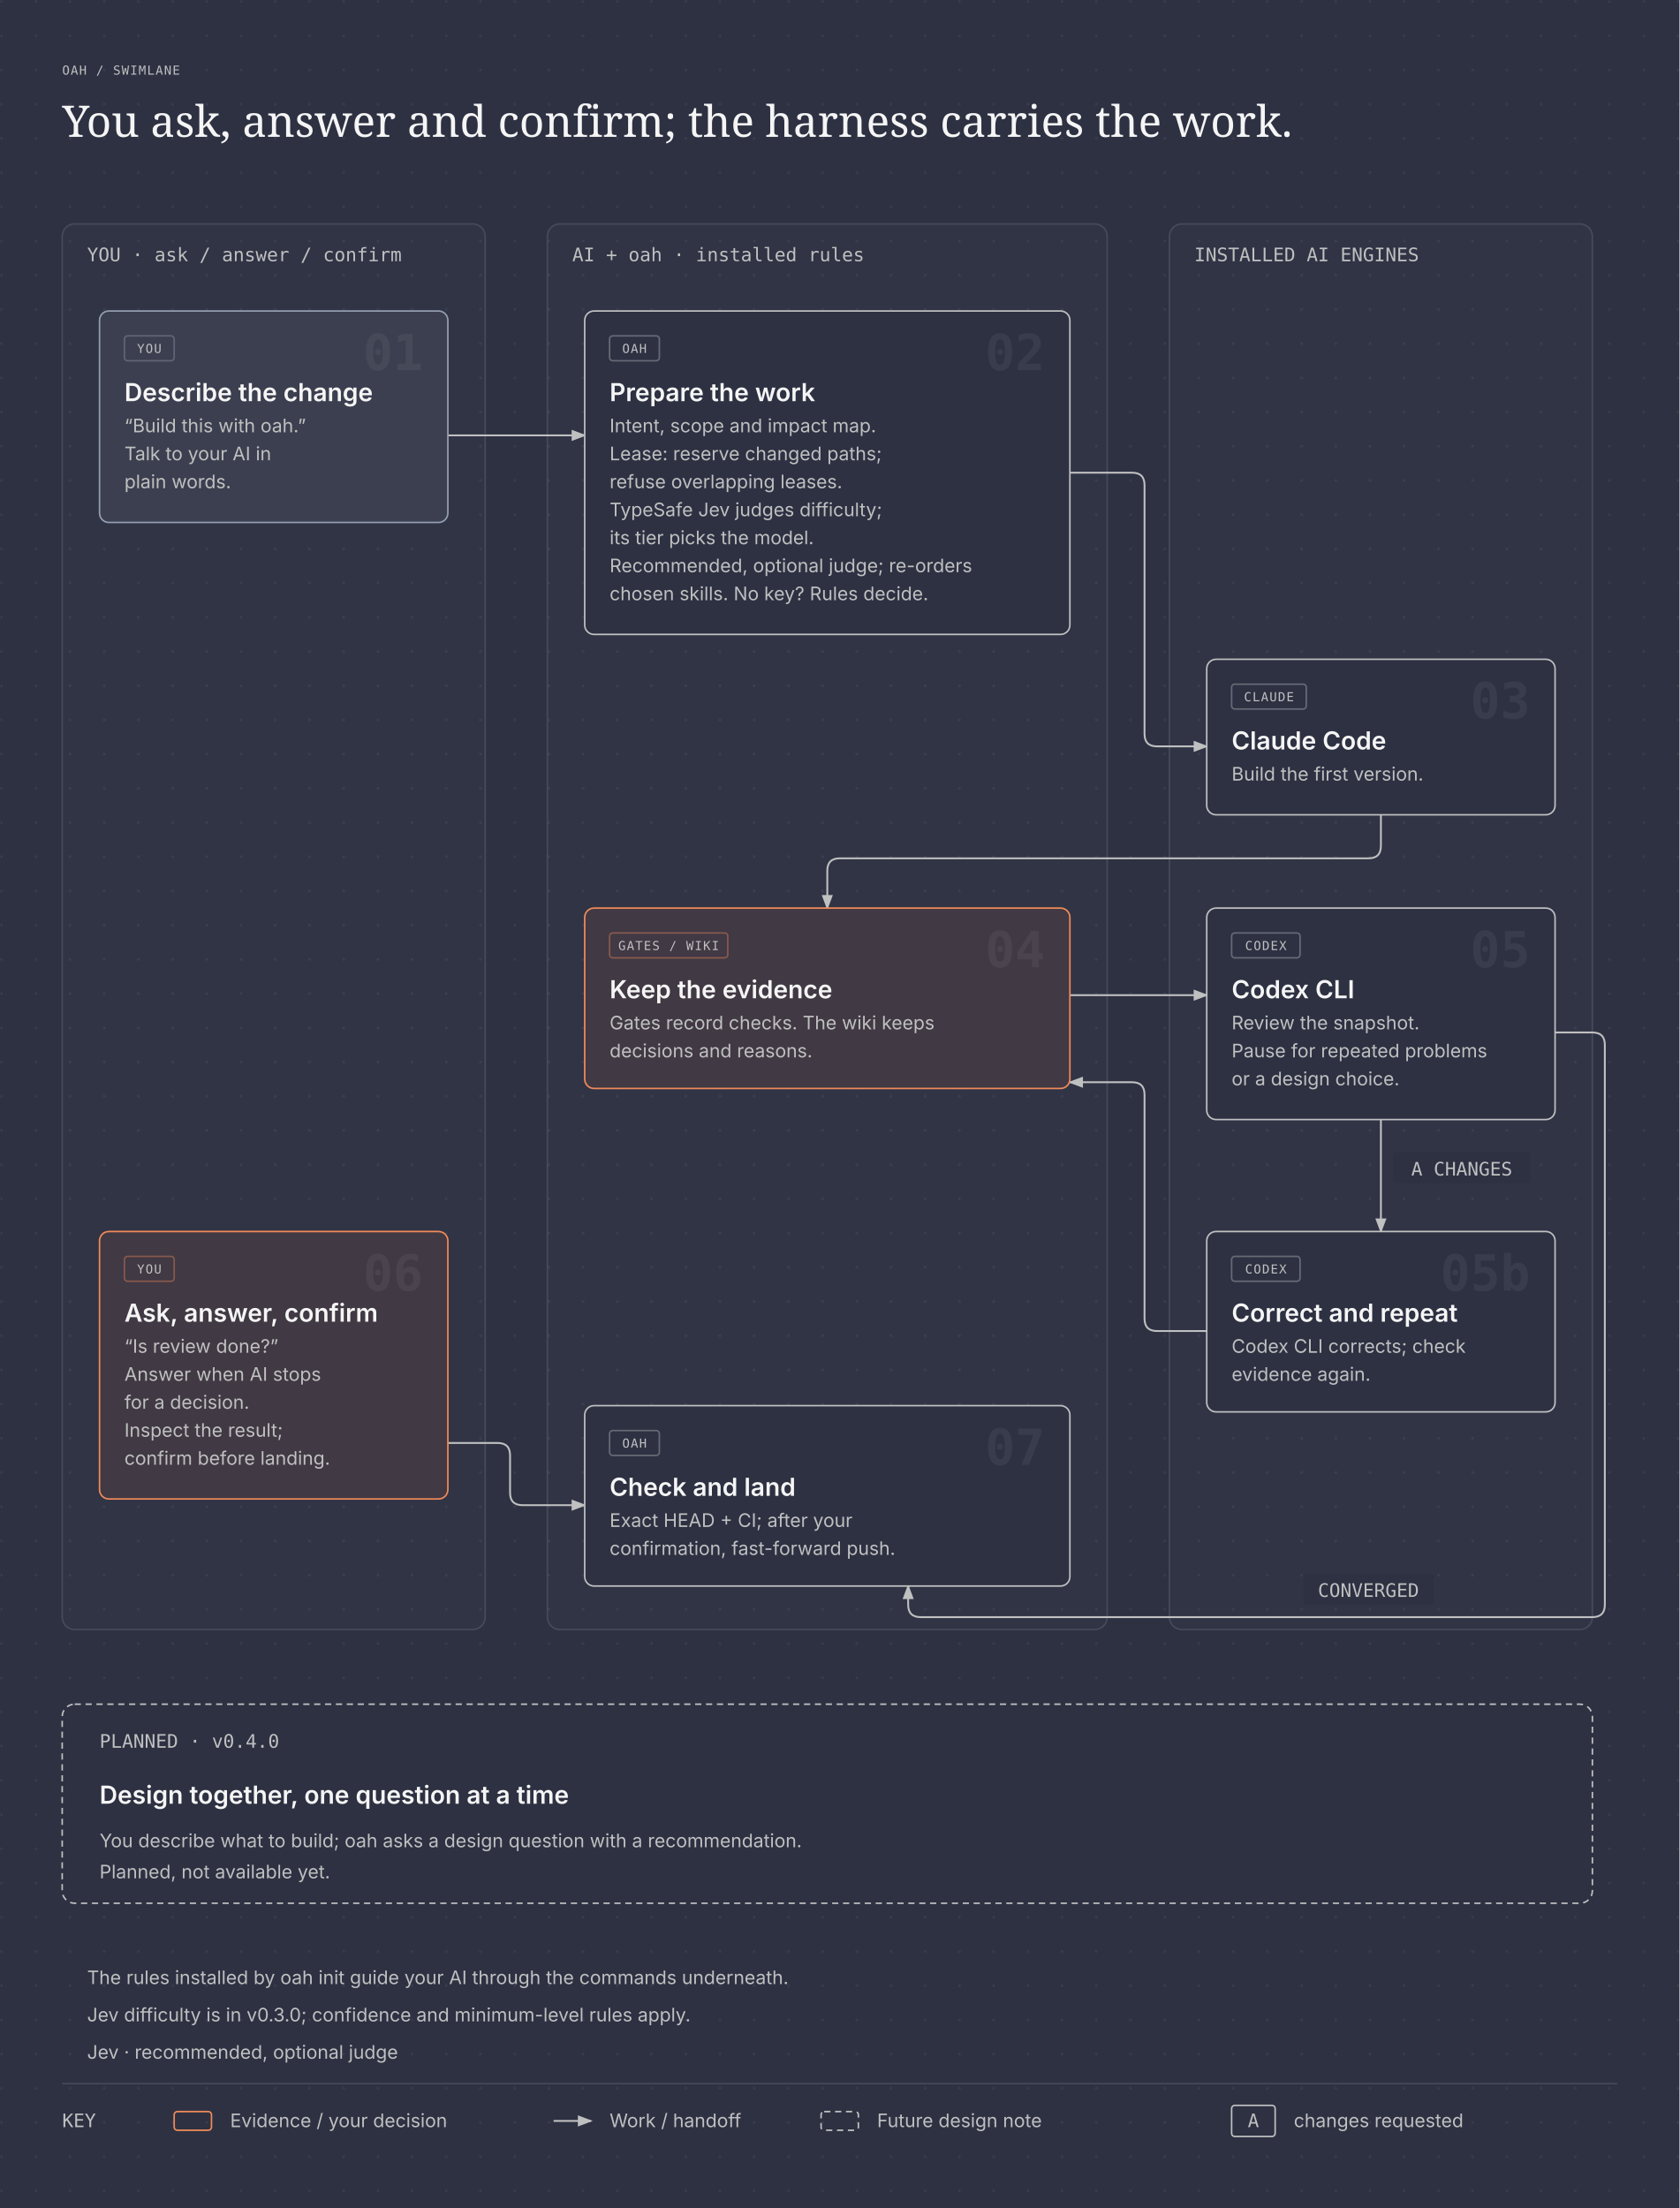
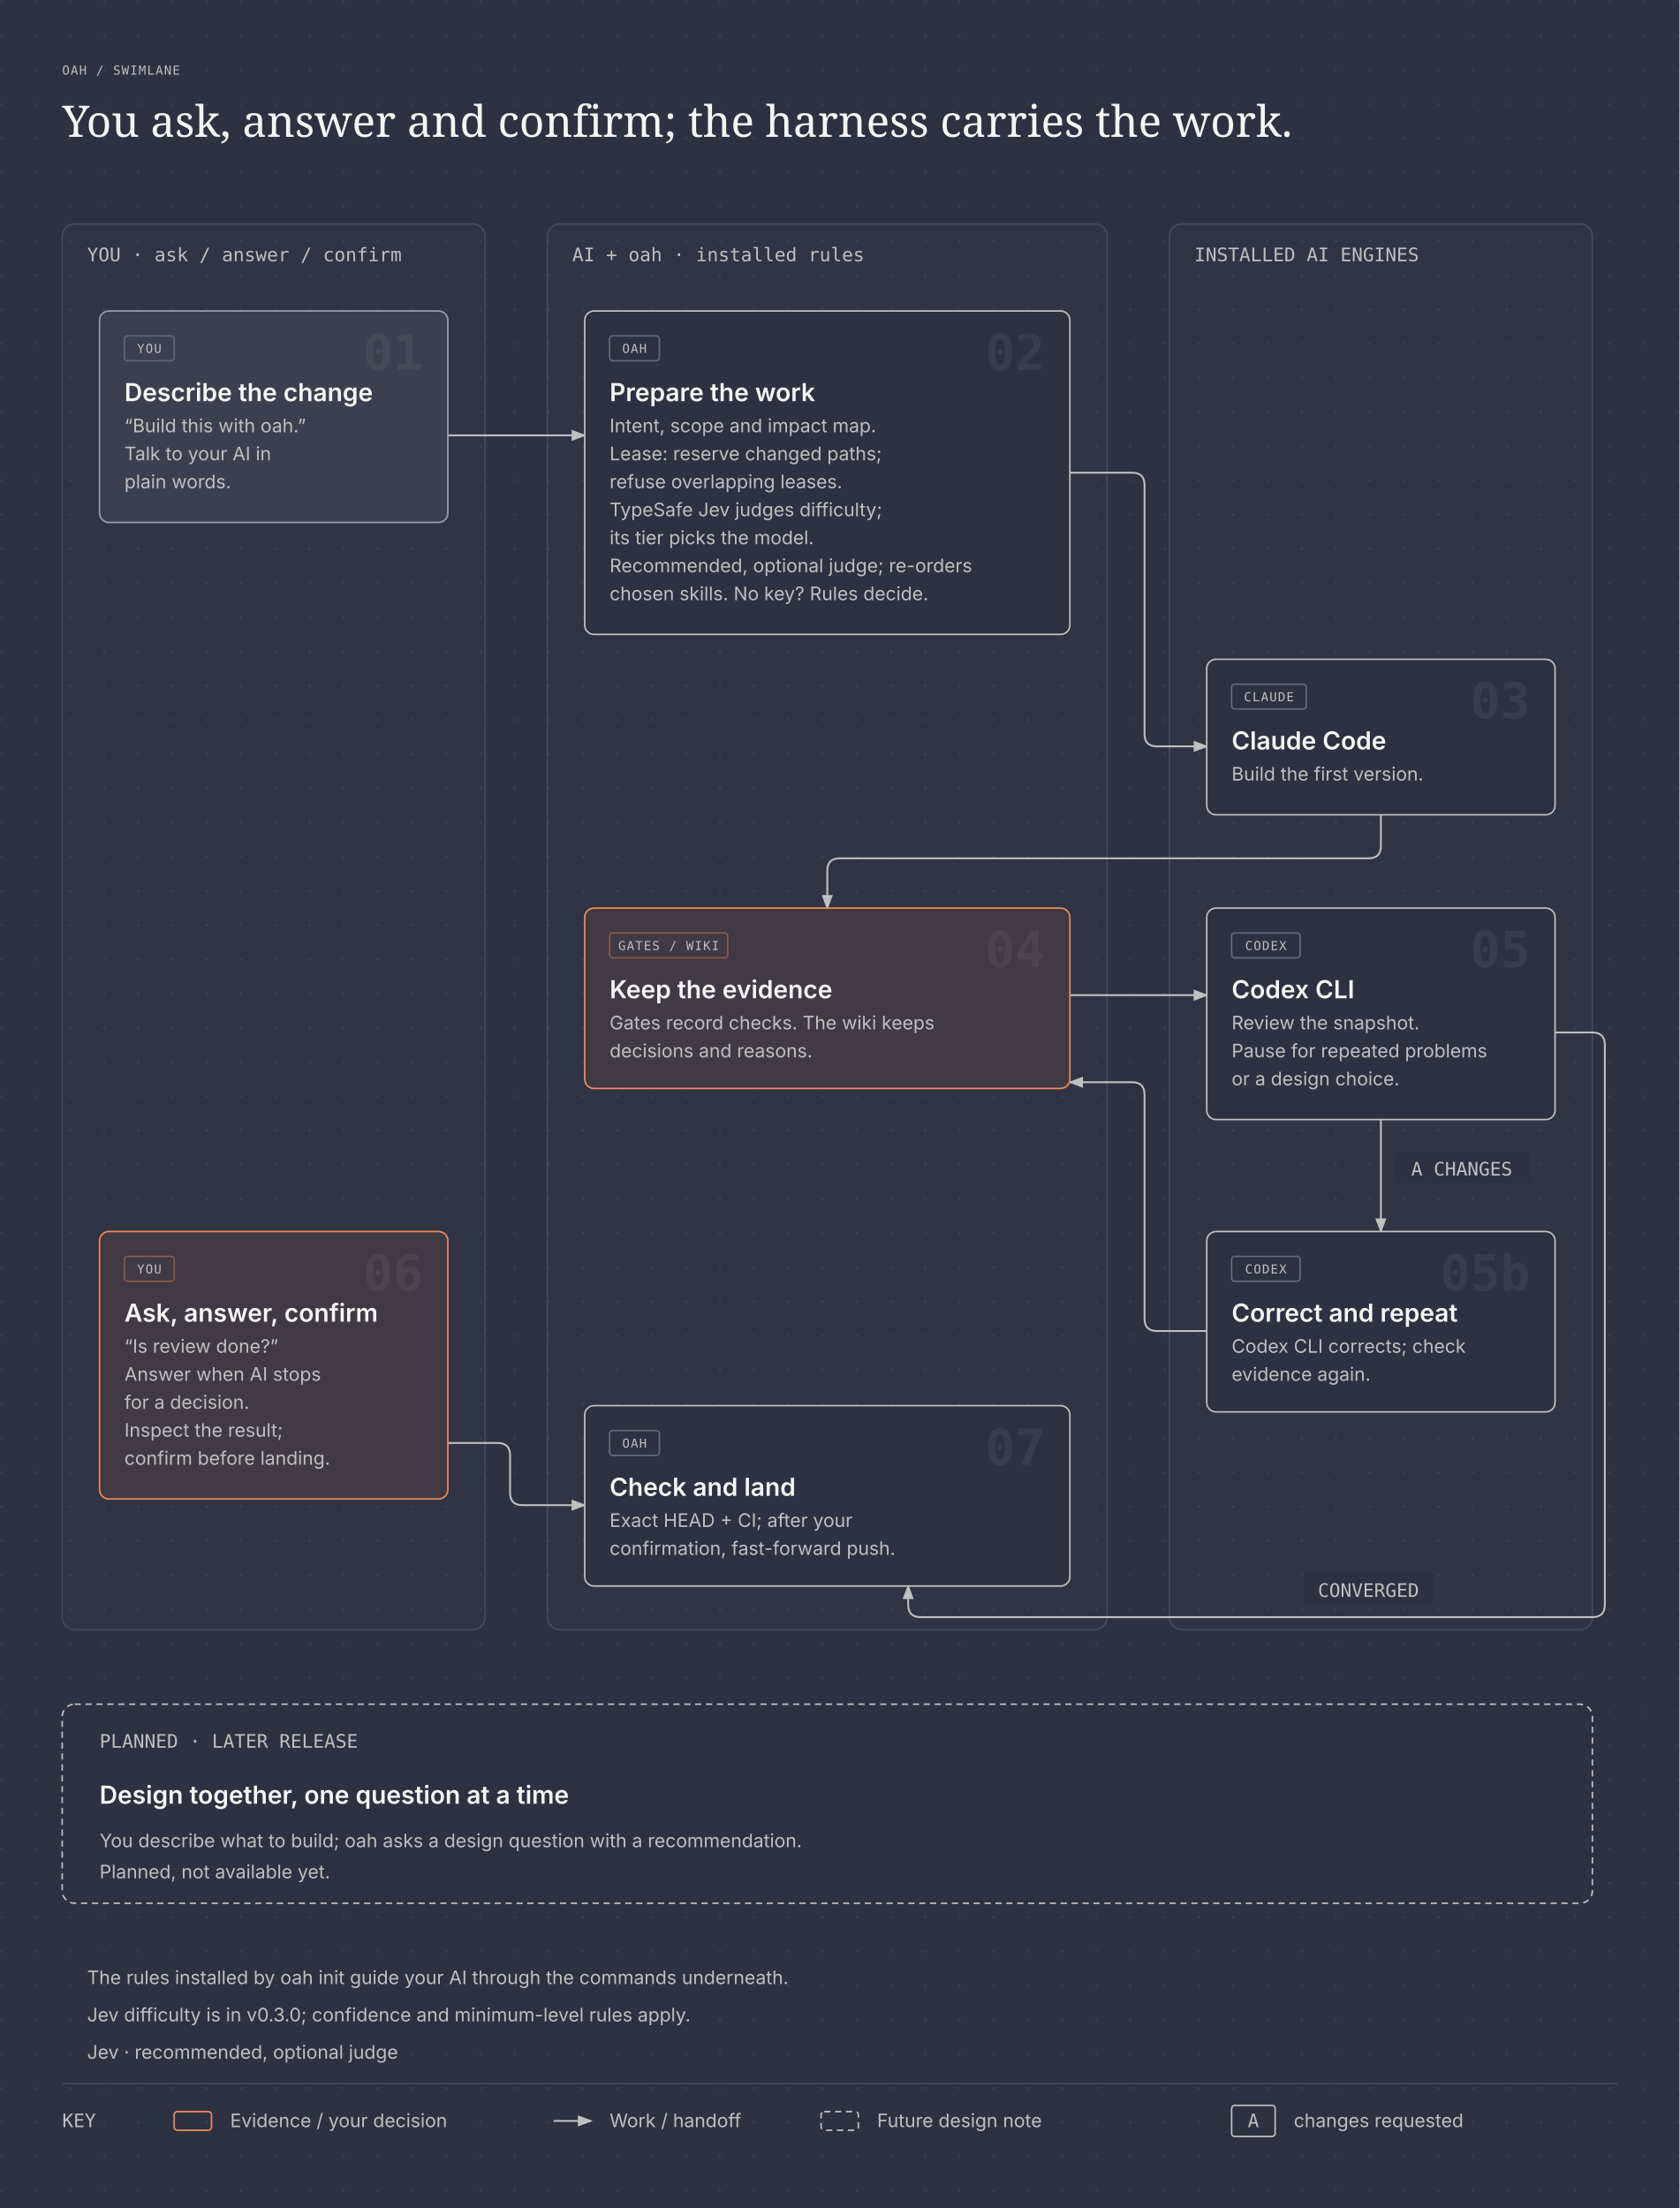
<svg xmlns="http://www.w3.org/2000/svg" viewBox="0 0 1080 1420" role="img" aria-labelledby="how-it-works-dark-title how-it-works-dark-desc" data-diagram-type="Swimlane" data-size="fit" id="how-it-works-dark-root">
  <defs>
    <style>#how-it-works-dark-root { font-family: "Geist", system-ui, -apple-system, "Segoe UI", sans-serif; color: #f5f5f5; }
      #how-it-works-dark-root .diagram-container { width: 100%; overflow-x: auto; }
      #how-it-works-dark-root text { font-family: "Geist", system-ui, -apple-system, "Segoe UI", sans-serif; fill: #f5f5f5; }
      #how-it-works-dark-root .title { font-family: "Instrument Serif", Georgia, serif; font-size: 28px; font-weight: 400; }
      #how-it-works-dark-root .node { font-size: 16px; font-weight: 600; }
      #how-it-works-dark-root .sub { font-family: "Geist", system-ui, -apple-system, "Segoe UI", sans-serif; font-size: 12px; font-weight: 400; fill: #bfc0c0; }
      #how-it-works-dark-root .technical { font-family: "Geist Mono", ui-monospace, "SFMono-Regular", Consolas, monospace; }
      #how-it-works-dark-root .label { font-size: 12px; font-family: "Geist Mono", ui-monospace, "SFMono-Regular", Consolas, monospace; font-weight: 400; fill: #bfc0c0; }
      #how-it-works-dark-root .prose { font-size: 12px; font-weight: 400; fill: #bfc0c0; }
      #how-it-works-dark-root .zone-label { font-size: 12px; font-family: "Geist Mono", ui-monospace, "SFMono-Regular", Consolas, monospace; font-weight: 500; fill: #bfc0c0; }
      #how-it-works-dark-root .arrow-label { font-size: 12px; font-family: "Geist Mono", ui-monospace, "SFMono-Regular", Consolas, monospace; font-weight: 400; fill: #bfc0c0; }
      #how-it-works-dark-root .tag { font-family: "Geist Mono", ui-monospace, "SFMono-Regular", Consolas, monospace; font-size: 8px; font-weight: 500; letter-spacing: .08em; fill: #bfc0c0; }
      #how-it-works-dark-root .ghost { font-family: "Geist Mono", ui-monospace, "SFMono-Regular", Consolas, monospace; font-size: 32px; font-weight: 600; fill: #f5f5f5; opacity: .06; }
      @media print {
#how-it-works-dark-root .diagram-container { overflow-x: visible; }
}</style>
    <pattern id="how-it-works-dark-dots" width="22" height="22" patternUnits="userSpaceOnUse">
      <circle cx="1" cy="1" r="0.9" fill="#f5f5f5" fill-opacity=".10" />
    </pattern>
    <marker id="how-it-works-dark-arrow" markerWidth="8" markerHeight="6" refX="7" refY="3" orient="auto">
      <polygon points="0 0, 8 3, 0 6" fill="#bfc0c0" />
    </marker>
    <marker id="how-it-works-dark-arrow-accent" markerWidth="8" markerHeight="6" refX="7" refY="3" orient="auto">
      <polygon points="0 0, 8 3, 0 6" fill="#f08a59" />
    </marker>
    <marker id="how-it-works-dark-arrow-link" markerWidth="8" markerHeight="6" refX="7" refY="3" orient="auto">
      <polygon points="0 0, 8 3, 0 6" fill="#739fdf" />
    </marker>
  </defs>
  <rect width="1080" height="1420" fill="#2d3142" />
  <rect width="1080" height="1420" fill="url(#how-it-works-dark-dots)" opacity=".55" />
  <text x="40" y="48" class="tag" text-anchor="start">OAH / SWIMLANE</text>
  <text x="40" y="88" class="title" text-anchor="start">You ask, answer and confirm; the harness carries the work.</text>
  <rect x="40" y="144" width="272" height="904" rx="8" fill="#f5f5f5" stroke="#f5f5f5" stroke-width="1" fill-opacity=".02" stroke-opacity=".12" />
  <text x="56" y="168" class="zone-label" text-anchor="start">YOU · ask / answer / confirm</text>
  <rect x="352" y="144" width="360" height="904" rx="8" fill="#f5f5f5" stroke="#f5f5f5" stroke-width="1" fill-opacity=".02" stroke-opacity=".12" />
  <text x="368" y="168" class="zone-label" text-anchor="start">AI + oah · installed rules</text>
  <rect x="752" y="144" width="272" height="904" rx="8" fill="#f5f5f5" stroke="#f5f5f5" stroke-width="1" fill-opacity=".02" stroke-opacity=".12" />
  <text x="768" y="168" class="zone-label" text-anchor="start">INSTALLED AI ENGINES</text>
  <rect x="40" y="1096" width="984" height="128" rx="8" fill="#2d3142" stroke="#bfc0c0" stroke-width="1" stroke-dasharray="4,3" />
-   <text x="64" y="1124" class="label" text-anchor="start">PLANNED · v0.4.0</text>
+   <text x="64" y="1124" class="label" text-anchor="start">PLANNED · LATER RELEASE</text>
  <text x="64" y="1160" class="node" text-anchor="start">Design together, one question at a time</text>
  <text x="64" y="1188" class="prose" text-anchor="start">You describe what to build; oah asks a design question with a recommendation.</text>
  <text x="64" y="1208" class="prose" text-anchor="start">Planned, not available yet.</text>
  <path d="M 288,280 L 376,280" data-edge-id="h1" data-from="request" data-to="prepare" data-label="" fill="none" stroke="#bfc0c0" stroke-width="1.2" marker-end="url(#how-it-works-dark-arrow)" />
  <path d="M 688,304 L 728,304 Q 736,304 736,312 L 736,472 Q 736,480 744,480 L 776,480" data-edge-id="h2" data-from="prepare" data-to="build" data-label="" fill="none" stroke="#bfc0c0" stroke-width="1.2" marker-end="url(#how-it-works-dark-arrow)" />
  <path d="M 888,524 L 888,544 Q 888,552 880,552 L 540,552 Q 532,552 532,560 L 532,584" data-edge-id="h3" data-from="build" data-to="evidence" data-label="" fill="none" stroke="#bfc0c0" stroke-width="1.2" marker-end="url(#how-it-works-dark-arrow)" />
  <path d="M 688,640 L 776,640" data-edge-id="h4" data-from="evidence" data-to="review" data-label="" fill="none" stroke="#bfc0c0" stroke-width="1.2" marker-end="url(#how-it-works-dark-arrow)" />
  <path d="M 888,720 L 888,792" data-edge-id="h5" data-from="review" data-to="fix" data-label="CHANGES" fill="none" stroke="#bfc0c0" stroke-width="1.2" marker-end="url(#how-it-works-dark-arrow)" />
  <path d="M 776,856 L 744,856 Q 736,856 736,848 L 736,704 Q 736,696 728,696 L 688,696" data-edge-id="h6" data-from="fix" data-to="evidence" data-label="" fill="none" stroke="#bfc0c0" stroke-width="1.2" marker-end="url(#how-it-works-dark-arrow)" />
  <path d="M 1000,664 L 1024,664 Q 1032,664 1032,672 L 1032,1032 Q 1032,1040 1024,1040 L 592,1040 Q 584,1040 584,1032 L 584,1020" data-edge-id="h7" data-from="review" data-to="land" data-label="CONVERGED" fill="none" stroke="#bfc0c0" stroke-width="1.2" marker-end="url(#how-it-works-dark-arrow)" />
  <path d="M 288,928 L 320,928 Q 328,928 328,936 L 328,960 Q 328,968 336,968 L 376,968" data-edge-id="h8" data-from="confirm" data-to="land" data-label="" fill="none" stroke="#bfc0c0" stroke-width="1.2" marker-end="url(#how-it-works-dark-arrow)" />
  <rect x="896" y="741" width="88" height="20" rx="2" fill="#2d3142" />
  <text x="940" y="756" class="arrow-label" text-anchor="middle">A CHANGES</text>
  <rect x="838" y="1012" width="84" height="20" rx="2" fill="#2d3142" />
  <text x="880" y="1027" class="arrow-label" text-anchor="middle">CONVERGED</text>
  <g data-node-id="request" data-source-label="Describe the change “Build this with oah.” Talk to your AI in plain words.">
    <rect x="64" y="200" width="224" height="136" rx="6" fill="#2d3142" />
    <rect x="64" y="200" width="224" height="136" rx="6" fill="#bfc0c0" stroke="#949eb2" stroke-width="1" fill-opacity=".10" />
    <g aria-hidden="true">
      <rect x="80" y="216" width="32" height="16" rx="2" fill="none" stroke="#949eb2" stroke-width="1" stroke-opacity=".4" />
      <text x="96" y="227" class="tag" text-anchor="middle">YOU</text>
      <text x="272" y="238" class="ghost" text-anchor="end">01</text>
    </g>
    <text x="80" y="258" class="node" text-anchor="start">Describe the change</text>
    <text x="80" y="278" class="sub" text-anchor="start">“Build this with oah.”</text>
    <text x="80" y="296" class="sub" text-anchor="start">Talk to your AI in</text>
    <text x="80" y="314" class="sub" text-anchor="start">plain words.</text>
  </g>
  <g data-node-id="prepare" data-source-label="Prepare the work Intent, scope and impact map. Lease: reserve changed paths; refuse overlapping leases. TypeSafe Jev judges difficulty; its tier picks the model. Recommended, optional judge; re-orders chosen skills. No key? Rules decide.">
    <rect x="376" y="200" width="312" height="208" rx="6" fill="#2d3142" />
    <rect x="376" y="200" width="312" height="208" rx="6" fill="#2d3142" stroke="#bfc0c0" stroke-width="1" />
    <g aria-hidden="true">
      <rect x="392" y="216" width="32" height="16" rx="2" fill="none" stroke="#bfc0c0" stroke-width="1" stroke-opacity=".4" />
      <text x="408" y="227" class="tag" text-anchor="middle">OAH</text>
      <text x="672" y="238" class="ghost" text-anchor="end">02</text>
    </g>
    <text x="392" text-anchor="start" y="258" class="node">Prepare the work</text>
    <text x="392" text-anchor="start" y="278" class="sub">Intent, scope and impact map.</text>
    <text x="392" text-anchor="start" y="296" class="sub">Lease: reserve changed paths;</text>
    <text x="392" text-anchor="start" y="314" class="sub">refuse overlapping leases.</text>
    <text x="392" text-anchor="start" y="332" class="sub">TypeSafe Jev judges difficulty;</text>
    <text x="392" text-anchor="start" y="350" class="sub">its tier picks the model.</text>
    <text x="392" text-anchor="start" y="368" class="sub">Recommended, optional judge; re-orders</text>
    <text x="392" text-anchor="start" y="386" class="sub">chosen skills. No key? Rules decide.</text>
  </g>
  <g data-node-id="build" data-source-label="Claude Code Build the first version.">
    <rect x="776" y="424" width="224" height="100" rx="6" fill="#2d3142" />
    <rect x="776" y="424" width="224" height="100" rx="6" fill="#2d3142" stroke="#bfc0c0" stroke-width="1" />
    <g aria-hidden="true">
      <rect x="792" y="440" width="48" height="16" rx="2" fill="none" stroke="#bfc0c0" stroke-width="1" stroke-opacity=".4" />
      <text x="816" y="451" class="tag" text-anchor="middle">CLAUDE</text>
      <text x="984" y="462" class="ghost" text-anchor="end">03</text>
    </g>
    <text x="792" y="482" class="node" text-anchor="start">Claude Code</text>
    <text x="792" y="502" class="sub" text-anchor="start">Build the first version.</text>
  </g>
  <g data-node-id="evidence" data-source-label="Keep the evidence Gates record checks. The wiki keeps decisions and reasons.">
    <rect x="376" y="584" width="312" height="116" rx="6" fill="#2d3142" />
    <rect x="376" y="584" width="312" height="116" rx="6" fill="#f08a59" stroke="#f08a59" stroke-width="1" fill-opacity=".10" />
    <g aria-hidden="true">
      <rect x="392" y="600" width="76" height="16" rx="2" fill="none" stroke="#f08a59" stroke-width="1" stroke-opacity=".4" />
      <text x="430" y="611" class="tag" text-anchor="middle">GATES / WIKI</text>
      <text x="672" y="622" class="ghost" text-anchor="end">04</text>
    </g>
    <text x="392" y="642" class="node" text-anchor="start">Keep the evidence</text>
    <text x="392" y="662" class="sub" text-anchor="start">Gates record checks. The wiki keeps</text>
    <text x="392" y="680" class="sub" text-anchor="start">decisions and reasons.</text>
  </g>
  <g data-node-id="review" data-source-label="Codex CLI Review the snapshot. Pause for repeated problems or a design choice.">
    <rect x="776" y="584" width="224" height="136" rx="6" fill="#2d3142" />
    <rect x="776" y="584" width="224" height="136" rx="6" fill="#2d3142" stroke="#bfc0c0" stroke-width="1" />
    <g aria-hidden="true">
      <rect x="792" y="600" width="44" height="16" rx="2" fill="none" stroke="#bfc0c0" stroke-width="1" stroke-opacity=".4" />
      <text x="814" y="611" class="tag" text-anchor="middle">CODEX</text>
      <text x="984" y="622" class="ghost" text-anchor="end">05</text>
    </g>
    <text x="792" y="642" class="node" text-anchor="start">Codex CLI</text>
    <text x="792" y="662" class="sub" text-anchor="start">Review the snapshot.</text>
    <text x="792" y="680" class="sub" text-anchor="start">Pause for repeated problems</text>
    <text x="792" y="698" class="sub" text-anchor="start">or a design choice.</text>
  </g>
  <g data-node-id="fix" data-source-label="Correct and repeat Codex CLI corrects; check evidence again.">
    <rect x="776" y="792" width="224" height="116" rx="6" fill="#2d3142" />
    <rect x="776" y="792" width="224" height="116" rx="6" fill="#2d3142" stroke="#bfc0c0" stroke-width="1" />
    <g aria-hidden="true">
      <rect x="792" y="808" width="44" height="16" rx="2" fill="none" stroke="#bfc0c0" stroke-width="1" stroke-opacity=".4" />
      <text x="814" y="819" class="tag" text-anchor="middle">CODEX</text>
      <text x="984" y="830" class="ghost" text-anchor="end">05b</text>
    </g>
    <text x="792" y="850" class="node" text-anchor="start">Correct and repeat</text>
    <text x="792" y="870" class="sub" text-anchor="start">Codex CLI corrects; check</text>
    <text x="792" y="888" class="sub" text-anchor="start">evidence again.</text>
  </g>
  <g data-node-id="confirm" data-source-label="Ask, answer, confirm “Is review done?” Answer when AI stops for a decision. Inspect the result; confirm before landing.">
    <rect x="64" y="792" width="224" height="172" rx="6" fill="#2d3142" />
    <rect x="64" y="792" width="224" height="172" rx="6" fill="#f08a59" stroke="#f08a59" stroke-width="1" fill-opacity=".10" />
    <g aria-hidden="true">
      <rect x="80" y="808" width="32" height="16" rx="2" fill="none" stroke="#f08a59" stroke-width="1" stroke-opacity=".4" />
      <text x="96" y="819" class="tag" text-anchor="middle">YOU</text>
      <text x="272" y="830" class="ghost" text-anchor="end">06</text>
    </g>
    <text x="80" y="850" class="node" text-anchor="start">Ask, answer, confirm</text>
    <text x="80" y="870" class="sub" text-anchor="start">“Is review done?”</text>
    <text x="80" y="888" class="sub" text-anchor="start">Answer when AI stops</text>
    <text x="80" y="906" class="sub" text-anchor="start">for a decision.</text>
    <text x="80" y="924" class="sub" text-anchor="start">Inspect the result;</text>
    <text x="80" y="942" class="sub" text-anchor="start">confirm before landing.</text>
  </g>
  <g data-node-id="land" data-source-label="Check and land Exact HEAD + CI; after your confirmation, fast-forward push.">
    <rect x="376" y="904" width="312" height="116" rx="6" fill="#2d3142" />
    <rect x="376" y="904" width="312" height="116" rx="6" fill="#2d3142" stroke="#bfc0c0" stroke-width="1" />
    <g aria-hidden="true">
      <rect x="392" y="920" width="32" height="16" rx="2" fill="none" stroke="#bfc0c0" stroke-width="1" stroke-opacity=".4" />
      <text x="408" y="931" class="tag" text-anchor="middle">OAH</text>
      <text x="672" y="942" class="ghost" text-anchor="end">07</text>
    </g>
    <text x="392" y="962" class="node" text-anchor="start">Check and land</text>
    <text x="392" y="982" class="sub" text-anchor="start">Exact HEAD + CI; after your</text>
    <text x="392" y="1000" class="sub" text-anchor="start">confirmation, fast-forward push.</text>
  </g>
  <text x="56" y="1276" class="prose" text-anchor="start">The rules installed by oah init guide your AI through the commands underneath.</text>
  <text x="56" y="1300" class="prose" text-anchor="start">Jev difficulty is in v0.3.0; confidence and minimum-level rules apply.</text>
  <line x1="40" y1="1340" x2="1040" y2="1340" stroke="#f5f5f5" stroke-opacity=".12" />
  <text x="40" y="1368" class="zone-label" text-anchor="start">KEY</text>
  <rect x="112" y="1358" width="24" height="12" rx="2" fill="none" stroke="#f08a59" stroke-width="1" />
  <text x="148" y="1368" class="prose" text-anchor="start">Evidence / your decision</text>
  <path d="M 356,1364 h 24" fill="none" stroke="#bfc0c0" stroke-width="1.2" marker-end="url(#how-it-works-dark-arrow)" />
  <text x="392" y="1368" class="prose" text-anchor="start">Work / handoff</text>
  <rect x="528" y="1358" width="24" height="12" rx="2" fill="none" stroke="#bfc0c0" stroke-width="1" stroke-dasharray="4,3" />
  <text x="564" y="1368" class="prose" text-anchor="start">Future design note</text>
  <rect x="792" y="1354" width="28" height="20" rx="2" fill="#2d3142" stroke="#bfc0c0" stroke-width="1" />
  <text x="806" y="1368" class="label" text-anchor="middle">A</text>
  <text x="832" y="1368" class="prose" text-anchor="start">changes requested</text>
  <text x="56" y="1324" class="prose" text-anchor="start">Jev · recommended, optional judge</text>
</svg>
